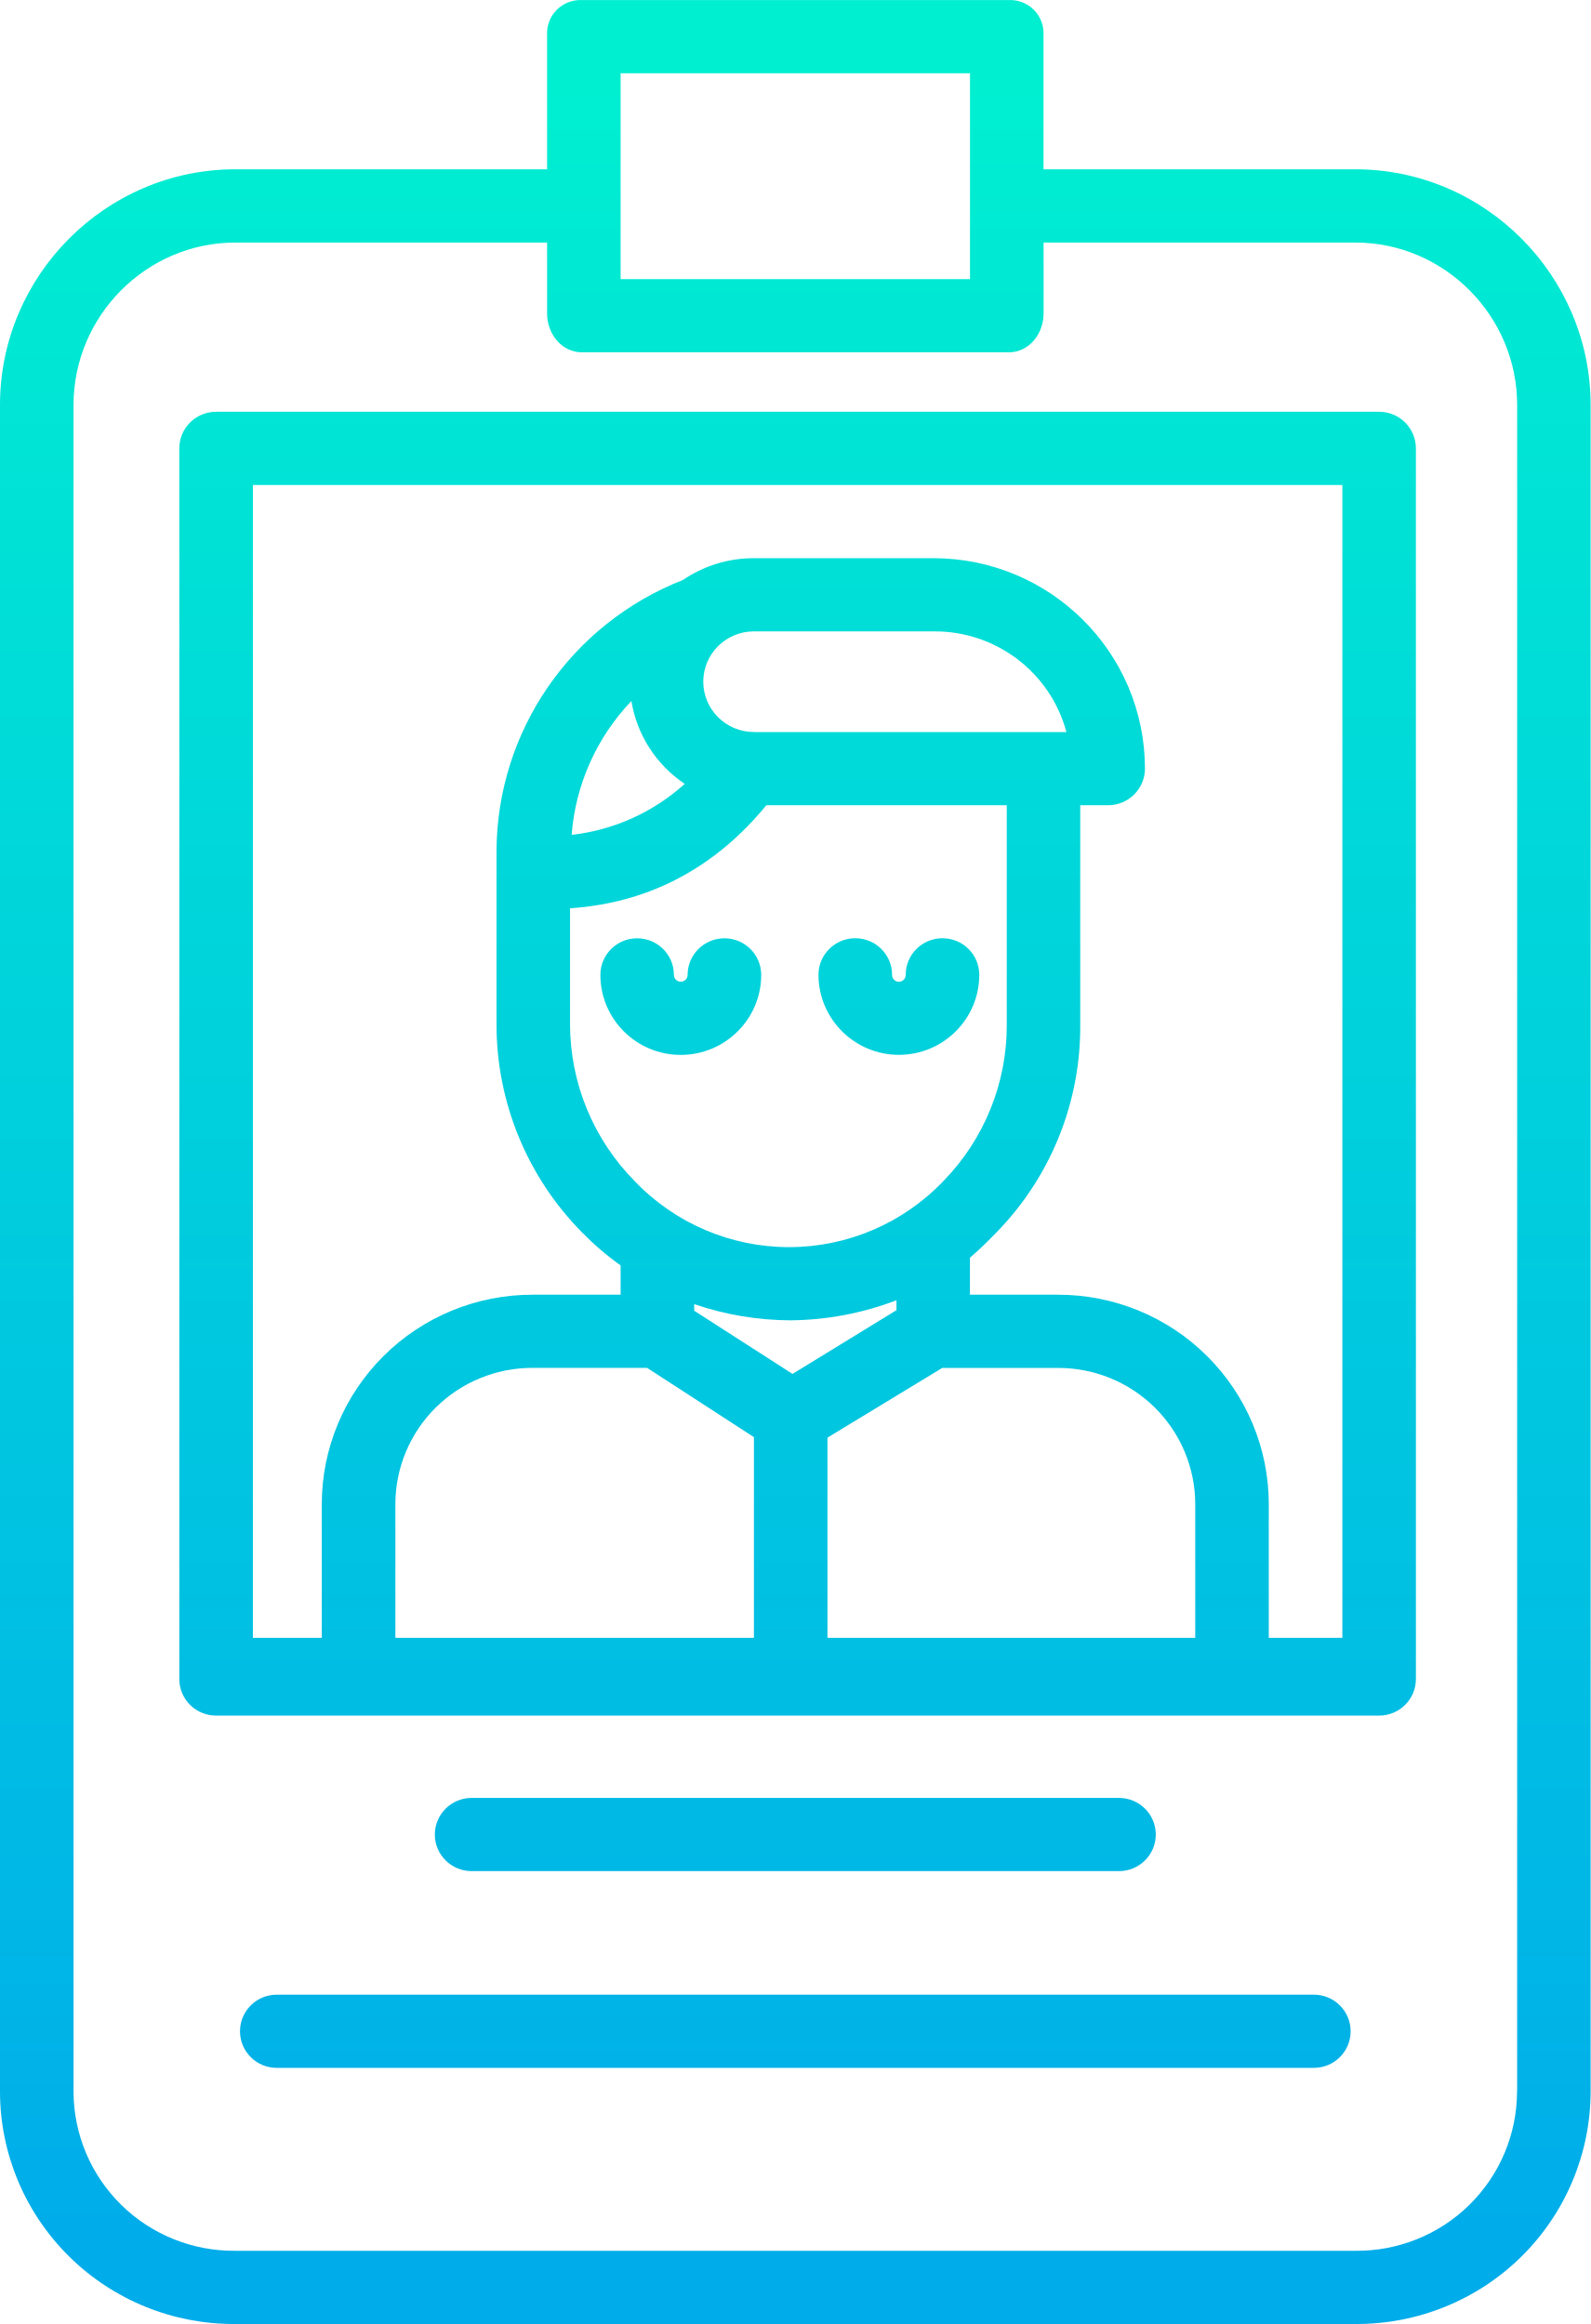
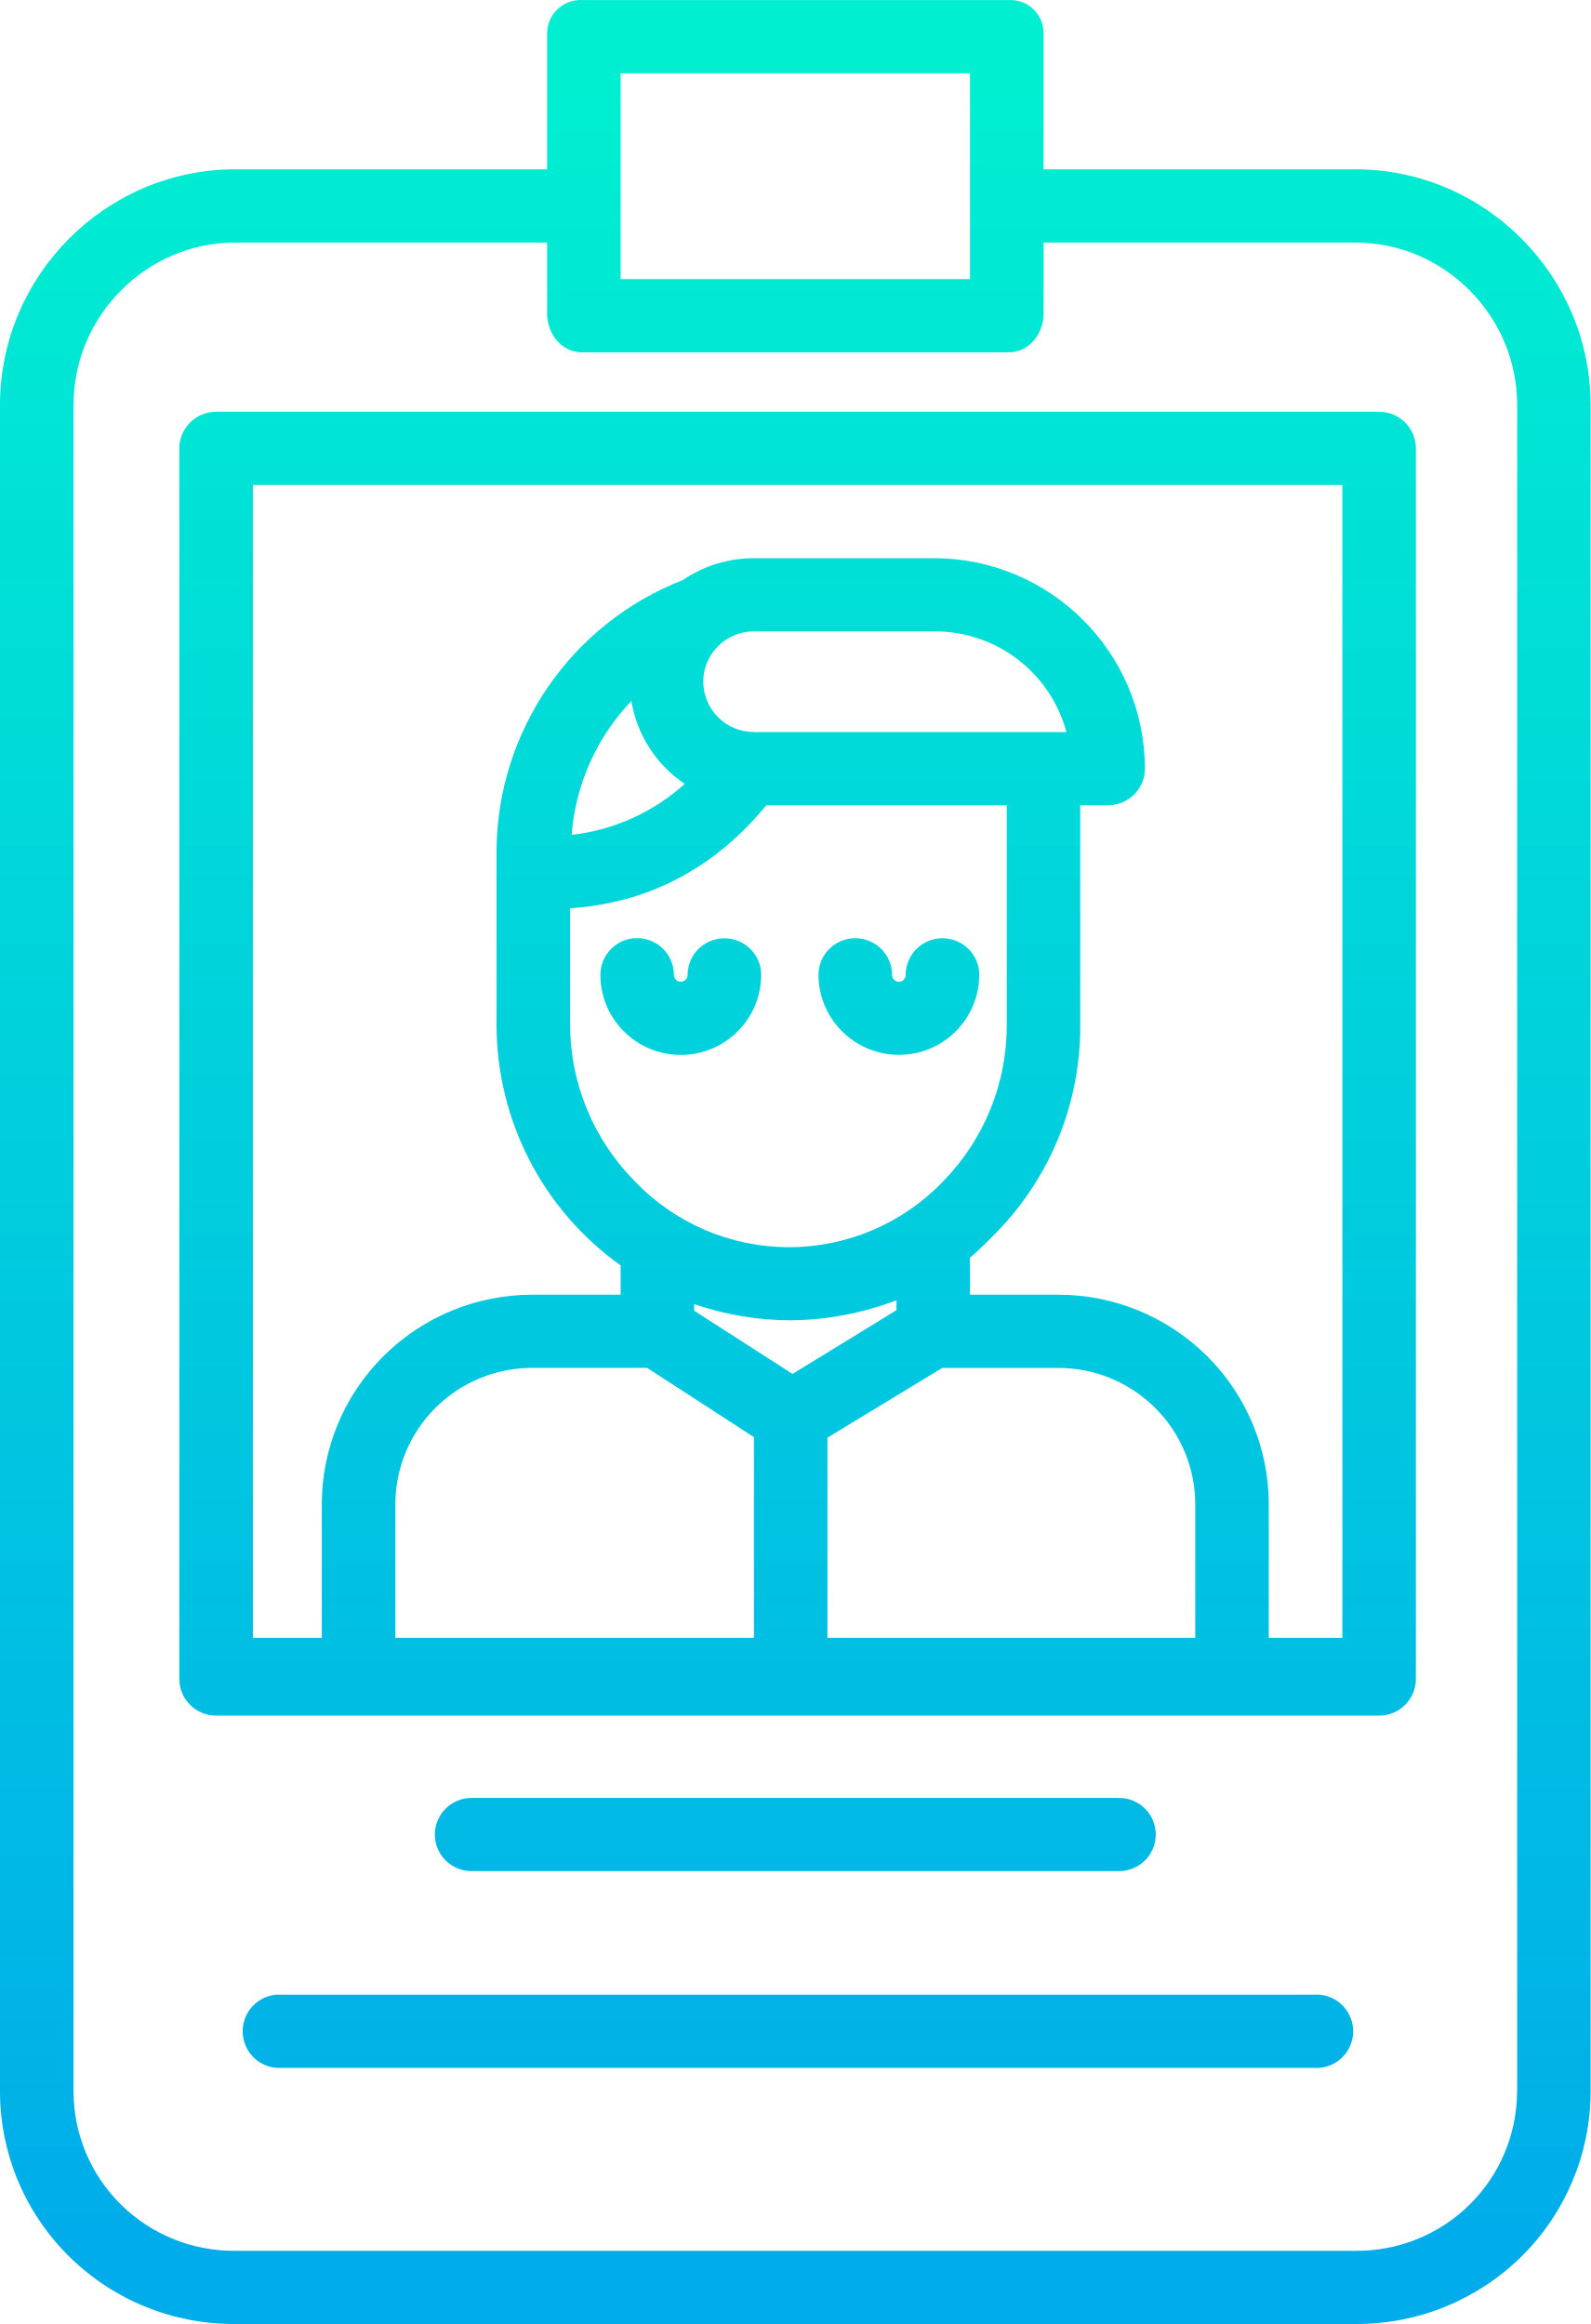
- <svg xmlns="http://www.w3.org/2000/svg" version="1.1" id="Layer_1" x="0px" y="0px" width="26px" height="38px" viewBox="0.006 0 26 38" enable-background="new 0.006 0 26 38" xml:space="preserve">
-   <g>
-     <linearGradient id="SVGID_1_" gradientUnits="userSpaceOnUse" x1="13.002" y1="506.605" x2="13.002" y2="470.98" gradientTransform="matrix(1 0 0 -1 0.042 507.9448)">
-       <stop offset="0" style="stop-color:#00EFD1" />
-       <stop offset="1" style="stop-color:#00ACEA" />
-     </linearGradient>
-     <path fill="url(#SVGID_1_)" d="M23.151,7.332c0-0.331-0.269-0.599-0.601-0.599H3.538c-0.332,0-0.601,0.268-0.601,0.599v20.121   c0,0.331,0.269,0.599,0.601,0.599H22.55c0.332,0,0.601-0.268,0.601-0.599V7.332z M12.329,11.969c-0.456,0-0.827-0.369-0.827-0.823   c0-0.454,0.371-0.822,0.827-0.822h2.938c1.016-0.009,1.909,0.668,2.171,1.646H12.329z M10.327,11.462   c0.09,0.552,0.405,1.043,0.872,1.355c-0.513,0.464-1.159,0.756-1.849,0.834C9.413,12.832,9.758,12.059,10.327,11.462z    M9.324,14.852c0.827-0.058,2.104-0.339,3.21-1.686h3.929v3.584c0.005,0.957-0.368,1.878-1.038,2.564   c-0.657,0.688-1.568,1.078-2.521,1.078c-0.954,0-1.865-0.39-2.522-1.078C9.706,18.63,9.326,17.71,9.324,16.75V14.852z    M19.544,26.78h-6.012v-3.273l1.877-1.14h1.888c0.595-0.002,1.167,0.232,1.588,0.65c0.421,0.418,0.659,0.986,0.659,1.579V26.78z    M12.923,21.589c0.594-0.005,1.183-0.116,1.737-0.328v0.162l-1.699,1.042l-1.607-1.033v-0.108   C11.858,21.497,12.389,21.586,12.923,21.589z M10.585,22.367l1.745,1.132v3.281H6.469v-2.185c0-0.592,0.237-1.16,0.659-1.579   c0.421-0.418,0.993-0.652,1.588-0.65H10.585z M21.949,26.78h-1.203v-2.185c0-0.91-0.364-1.782-1.011-2.424   c-0.646-0.643-1.524-1.003-2.438-1.001h-1.436v-0.605c0.15-0.127,0.29-0.266,0.436-0.416c0.887-0.91,1.378-2.131,1.367-3.399   v-3.584h0.457c0.332,0,0.601-0.269,0.601-0.599c-0.002-1.899-1.548-3.438-3.455-3.44h-2.938c-0.415-0.001-0.819,0.124-1.161,0.357   c-1.829,0.717-3.036,2.471-3.046,4.427v2.839c0,1.271,0.501,2.492,1.396,3.399c0.195,0.199,0.407,0.381,0.633,0.542v0.479H8.715   c-0.914-0.002-1.791,0.358-2.438,1.001c-0.647,0.643-1.011,1.515-1.011,2.424v2.185H4.14V7.93h17.809V26.78z" />
-     <g>
-       <linearGradient id="SVGID_2_" gradientUnits="userSpaceOnUse" x1="12.965" y1="506.606" x2="12.965" y2="470.979" gradientTransform="matrix(1 0 0 -1 0.042 507.9448)">
-         <stop offset="0" style="stop-color:#00EFD1" />
-         <stop offset="1" style="stop-color:#00ACEA" />
-       </linearGradient>
-       <path fill="url(#SVGID_2_)" d="M22.16,2.768h-5.096V0.565c0.006-0.152-0.052-0.299-0.16-0.406    c-0.108-0.107-0.256-0.165-0.409-0.158H9.518C9.365-0.006,9.217,0.052,9.109,0.159C9,0.266,8.943,0.413,8.949,0.565v2.203H3.853    c-2.121,0-3.847,1.741-3.847,3.852v27.585c0.002,1.011,0.41,1.981,1.132,2.693S2.836,38.007,3.853,38H22.16    c1.016,0.006,1.994-0.39,2.715-1.102c0.722-0.712,1.129-1.682,1.132-2.693V6.62C26.006,4.509,24.281,2.768,22.16,2.768z     M10.151,1.198h5.711v3.366h-5.711V1.198z M24.804,34.205c-0.002,0.694-0.283,1.359-0.779,1.847    c-0.496,0.488-1.167,0.758-1.865,0.751H3.853c-0.697,0.007-1.369-0.263-1.865-0.751c-0.497-0.488-0.777-1.152-0.78-1.847V6.62    c0-1.451,1.187-2.654,2.645-2.654h5.096v1.161c0,0.33,0.237,0.634,0.569,0.634h6.978c0.332,0,0.569-0.304,0.569-0.634V3.966h5.096    c1.458,0,2.645,1.203,2.645,2.654V34.205z" />
-       <linearGradient id="SVGID_3_" gradientUnits="userSpaceOnUse" x1="12.965" y1="506.592" x2="12.965" y2="470.981" gradientTransform="matrix(1 0 0 -1 0.042 507.9448)">
-         <stop offset="0" style="stop-color:#00EFD1" />
-         <stop offset="1" style="stop-color:#00ACEA" />
-       </linearGradient>
-       <path fill="url(#SVGID_3_)" d="M21.483,32.615H4.53c-0.332,0-0.601,0.268-0.601,0.599c0,0.33,0.269,0.598,0.601,0.598h16.953    c0.332,0,0.601-0.268,0.601-0.598C22.084,32.883,21.815,32.615,21.483,32.615z" />
-       <linearGradient id="SVGID_4_" gradientUnits="userSpaceOnUse" x1="12.965" y1="506.617" x2="12.965" y2="470.976" gradientTransform="matrix(1 0 0 -1 0.042 507.9448)">
-         <stop offset="0" style="stop-color:#00EFD1" />
-         <stop offset="1" style="stop-color:#00ACEA" />
-       </linearGradient>
-       <path fill="url(#SVGID_4_)" d="M18.297,30.595c0.332,0,0.602-0.268,0.602-0.598c0-0.331-0.27-0.599-0.602-0.599H7.716    c-0.332,0-0.602,0.268-0.602,0.599c0,0.33,0.27,0.598,0.602,0.598H18.297z" />
-     </g>
-     <linearGradient id="SVGID_5_" gradientUnits="userSpaceOnUse" x1="11.093" y1="506.6" x2="11.093" y2="470.987" gradientTransform="matrix(1 0 0 -1 0.042 507.9448)">
-       <stop offset="0" style="stop-color:#00EFD1" />
-       <stop offset="1" style="stop-color:#00ACEA" />
-     </linearGradient>
-     <path fill="url(#SVGID_5_)" d="M12.449,15.94c0-0.33-0.269-0.598-0.601-0.598s-0.602,0.268-0.602,0.598   c0,0.062-0.05,0.112-0.112,0.112c-0.062,0-0.112-0.05-0.112-0.112c0-0.33-0.27-0.598-0.601-0.598c-0.332,0-0.601,0.268-0.601,0.598   c0,0.723,0.588,1.309,1.314,1.309C11.86,17.248,12.449,16.662,12.449,15.94z" />
-     <linearGradient id="SVGID_6_" gradientUnits="userSpaceOnUse" x1="14.659" y1="506.6" x2="14.659" y2="470.987" gradientTransform="matrix(1 0 0 -1 0.042 507.9448)">
-       <stop offset="0" style="stop-color:#00EFD1" />
-       <stop offset="1" style="stop-color:#00ACEA" />
-     </linearGradient>
-     <path fill="url(#SVGID_6_)" d="M14.7,17.248c0.726-0.001,1.313-0.586,1.314-1.309c0-0.33-0.27-0.598-0.602-0.598   s-0.601,0.268-0.601,0.598c0.001,0.041-0.02,0.079-0.055,0.099c-0.035,0.021-0.078,0.021-0.113,0s-0.057-0.058-0.055-0.099   c0-0.33-0.269-0.598-0.601-0.598c-0.332,0-0.602,0.268-0.602,0.598C13.387,16.662,13.975,17.247,14.7,17.248z" />
-   </g>
+ <svg xmlns="http://www.w3.org/2000/svg" width="26" height="38" viewBox="0.006 0 26 38">
+   <linearGradient id="a" gradientUnits="userSpaceOnUse" x1="13.002" y1="506.605" x2="13.002" y2="470.98" gradientTransform="matrix(1 0 0 -1 .042 507.945)">
+     <stop offset="0" stop-color="#00efd1" />
+     <stop offset="1" stop-color="#00acea" />
+   </linearGradient>
+   <path fill="url(#a)" d="M23.151 7.332a.6.6 0 0 0-.601-.599H3.538a.6.6 0 0 0-.601.599v20.121a.6.6 0 0 0 .601.599H22.55a.6.6 0 0 0 .601-.599V7.332zm-10.822 4.637a.826.826 0 0 1-.827-.823c0-.454.371-.822.827-.822h2.938a2.225 2.225 0 0 1 2.171 1.646h-5.109zm-2.002-.507a2.02 2.02 0 0 0 .872 1.355 3.31 3.31 0 0 1-1.849.834 3.57 3.57 0 0 1 .977-2.189zm-1.003 3.39c.827-.058 2.104-.339 3.21-1.686h3.929v3.584a3.643 3.643 0 0 1-1.038 2.564 3.486 3.486 0 0 1-5.043 0 3.658 3.658 0 0 1-1.058-2.564v-1.898zm10.22 11.928h-6.012v-3.273l1.877-1.14h1.888a2.244 2.244 0 0 1 1.588.65c.421.418.659.986.659 1.579v2.184zm-6.621-5.191a4.98 4.98 0 0 0 1.737-.328v.162l-1.699 1.042-1.607-1.033v-.108a4.922 4.922 0 0 0 1.569.265zm-2.338.778l1.745 1.132v3.281H6.469v-2.185c0-.592.237-1.16.659-1.579a2.244 2.244 0 0 1 1.588-.65h1.869zm11.364 4.413h-1.203v-2.185c0-.91-.364-1.782-1.011-2.424a3.446 3.446 0 0 0-2.438-1.001h-1.436v-.605c.15-.127.29-.266.436-.416a4.81 4.81 0 0 0 1.367-3.399v-3.584h.457a.6.6 0 0 0 .601-.599 3.451 3.451 0 0 0-3.455-3.44h-2.938a2.052 2.052 0 0 0-1.161.357 4.786 4.786 0 0 0-3.046 4.427v2.839a4.84 4.84 0 0 0 2.029 3.941v.479H8.715a3.448 3.448 0 0 0-2.438 1.001 3.418 3.418 0 0 0-1.011 2.424v2.185H4.14V7.93h17.809v18.85z" />
+   <linearGradient id="b" gradientUnits="userSpaceOnUse" x1="12.965" y1="506.606" x2="12.965" y2="470.979" gradientTransform="matrix(1 0 0 -1 .042 507.945)">
+     <stop offset="0" stop-color="#00efd1" />
+     <stop offset="1" stop-color="#00acea" />
+   </linearGradient>
+   <path fill="url(#b)" d="M22.16 2.768h-5.096V.565a.54.54 0 0 0-.569-.564H9.518a.546.546 0 0 0-.569.564v2.203H3.853C1.732 2.768.006 4.509.006 6.62v27.585c.002 1.011.41 1.981 1.132 2.693S2.836 38.007 3.853 38H22.16a3.832 3.832 0 0 0 2.715-1.102 3.799 3.799 0 0 0 1.132-2.693V6.62c-.001-2.111-1.726-3.852-3.847-3.852zm-12.009-1.57h5.711v3.366h-5.711V1.198zm14.653 33.007a2.603 2.603 0 0 1-.779 1.847 2.62 2.62 0 0 1-1.865.751H3.853a2.622 2.622 0 0 1-1.865-.751 2.602 2.602 0 0 1-.78-1.847V6.62c0-1.451 1.187-2.654 2.645-2.654h5.096v1.161c0 .33.237.634.569.634h6.978c.332 0 .569-.304.569-.634V3.966h5.096c1.458 0 2.645 1.203 2.645 2.654v27.585z" />
+   <linearGradient id="c" gradientUnits="userSpaceOnUse" x1="12.965" y1="506.592" x2="12.965" y2="470.981" gradientTransform="matrix(1 0 0 -1 .042 507.945)">
+     <stop offset="0" stop-color="#00efd1" />
+     <stop offset="1" stop-color="#00acea" />
+   </linearGradient>
+   <path fill="url(#c)" d="M21.483 32.615H4.53a.6.6 0 0 0 0 1.197h16.953a.6.6 0 1 0 0-1.197z" />
+   <linearGradient id="d" gradientUnits="userSpaceOnUse" x1="12.965" y1="506.617" x2="12.965" y2="470.976" gradientTransform="matrix(1 0 0 -1 .042 507.945)">
+     <stop offset="0" stop-color="#00efd1" />
+     <stop offset="1" stop-color="#00acea" />
+   </linearGradient>
+   <path fill="url(#d)" d="M18.297 30.595a.6.6 0 0 0 .602-.598.6.6 0 0 0-.602-.599H7.716a.6.6 0 0 0-.602.599.6.6 0 0 0 .602.598h10.581z" />
+   <linearGradient id="e" gradientUnits="userSpaceOnUse" x1="11.093" y1="506.6" x2="11.093" y2="470.987" gradientTransform="matrix(1 0 0 -1 .042 507.945)">
+     <stop offset="0" stop-color="#00efd1" />
+     <stop offset="1" stop-color="#00acea" />
+   </linearGradient>
+   <path fill="url(#e)" d="M12.449 15.94c0-.33-.269-.598-.601-.598s-.602.268-.602.598a.112.112 0 1 1-.224 0 .6.6 0 0 0-1.202 0c0 .723.588 1.309 1.314 1.309a1.313 1.313 0 0 0 1.315-1.309z" />
+   <linearGradient id="f" gradientUnits="userSpaceOnUse" x1="14.659" y1="506.6" x2="14.659" y2="470.987" gradientTransform="matrix(1 0 0 -1 .042 507.945)">
+     <stop offset="0" stop-color="#00efd1" />
+     <stop offset="1" stop-color="#00acea" />
+   </linearGradient>
+   <path fill="url(#f)" d="M14.7 17.248a1.313 1.313 0 0 0 1.314-1.309c0-.33-.27-.598-.602-.598s-.601.268-.601.598a.11.11 0 0 1-.055.099c-.035.021-.078.021-.113 0s-.057-.058-.055-.099a.6.6 0 0 0-.601-.598.6.6 0 0 0-.602.598c.002.723.59 1.308 1.315 1.309z" />
</svg>
